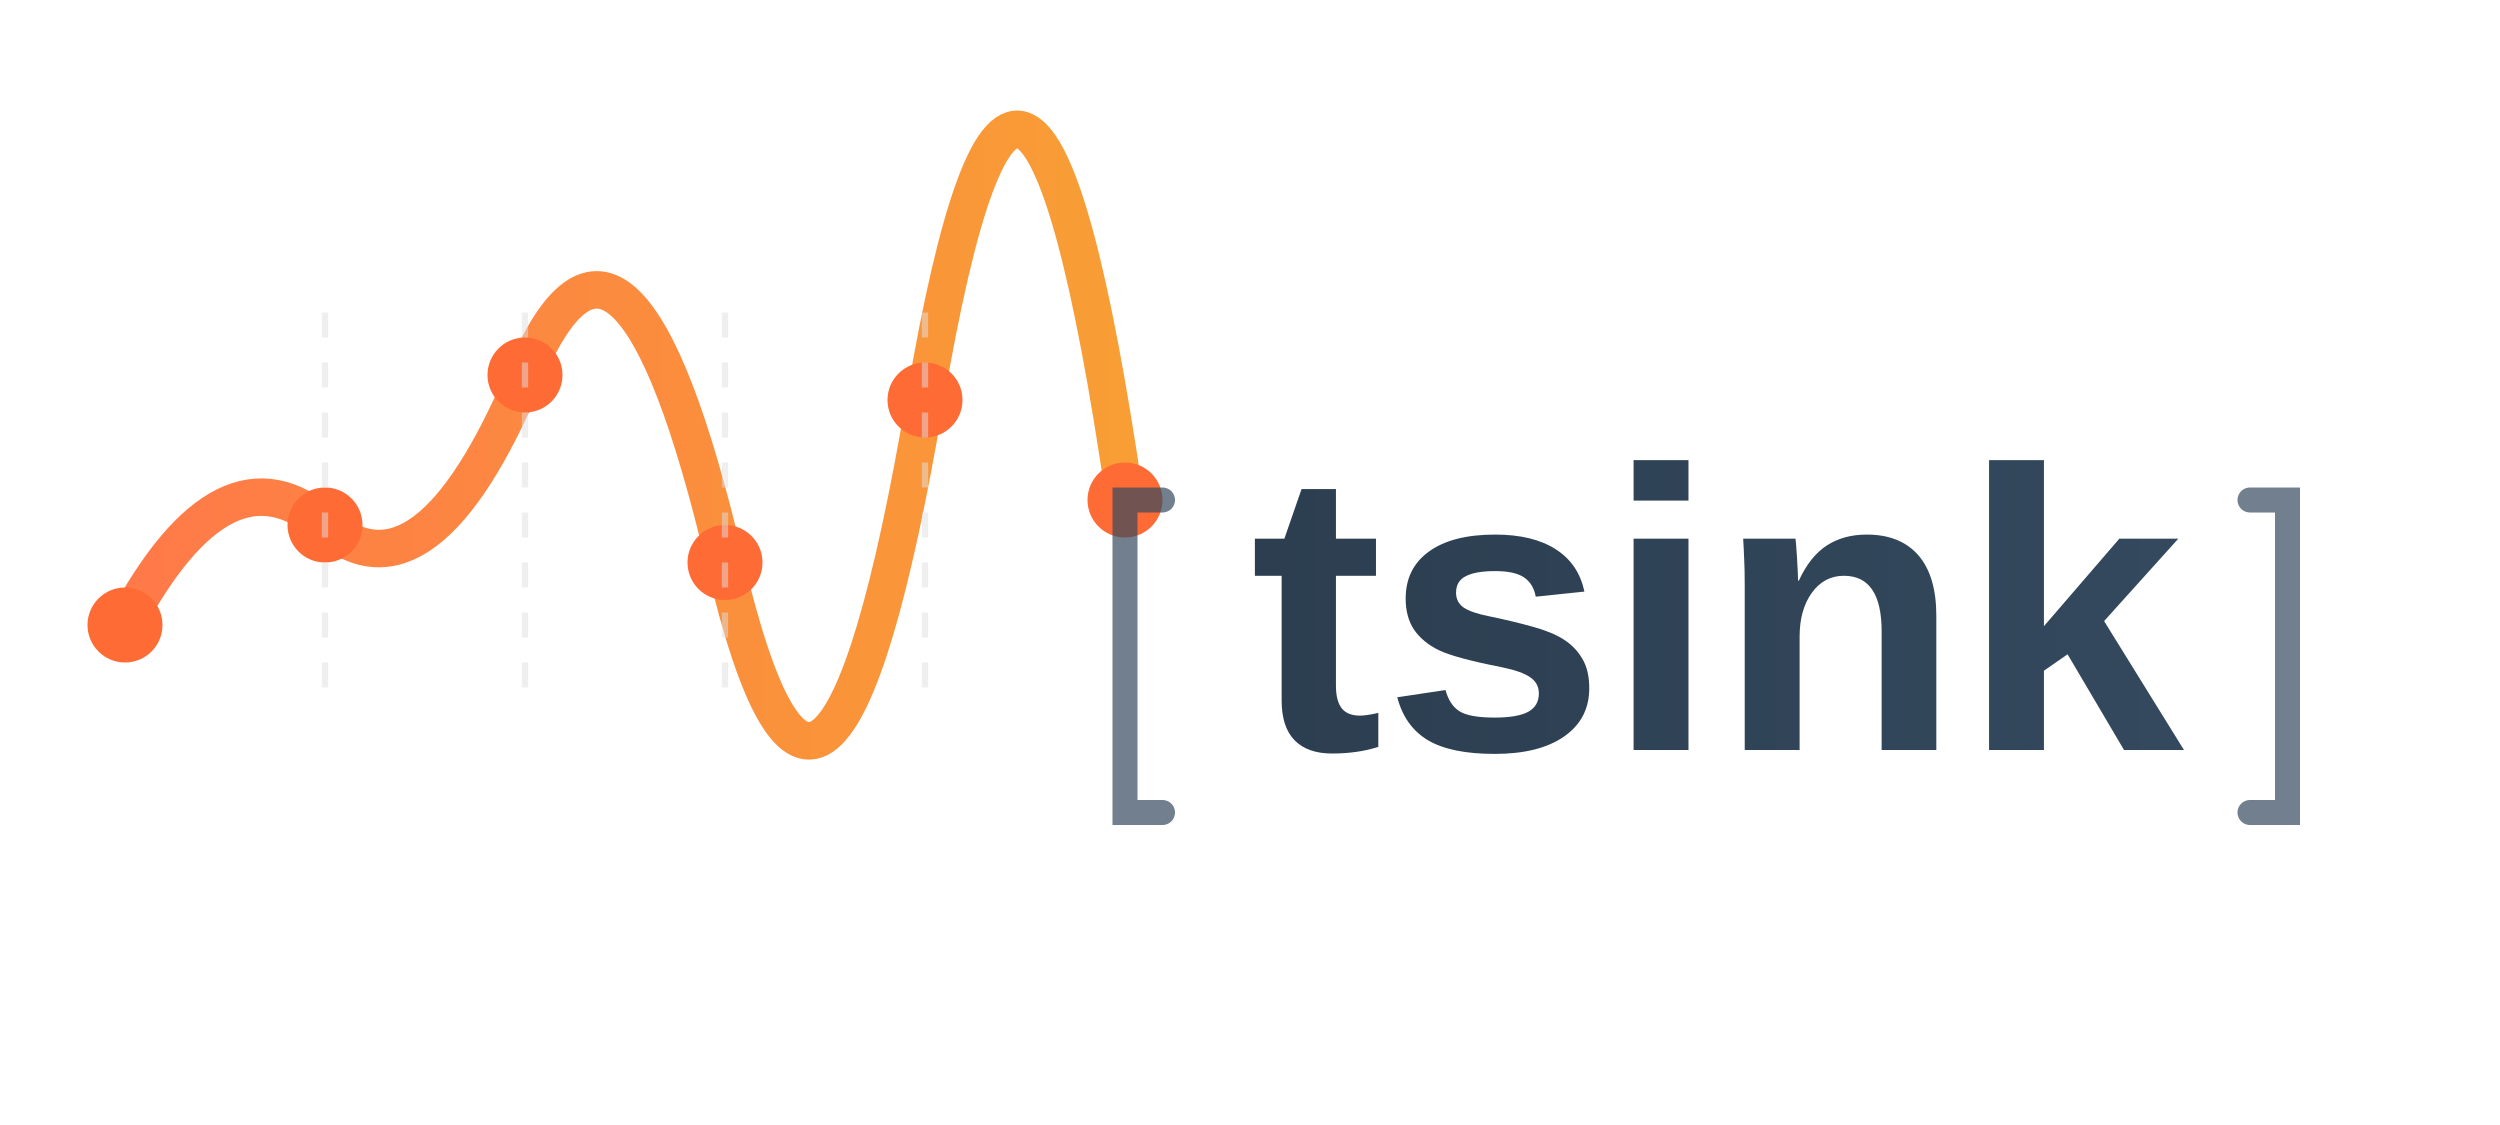
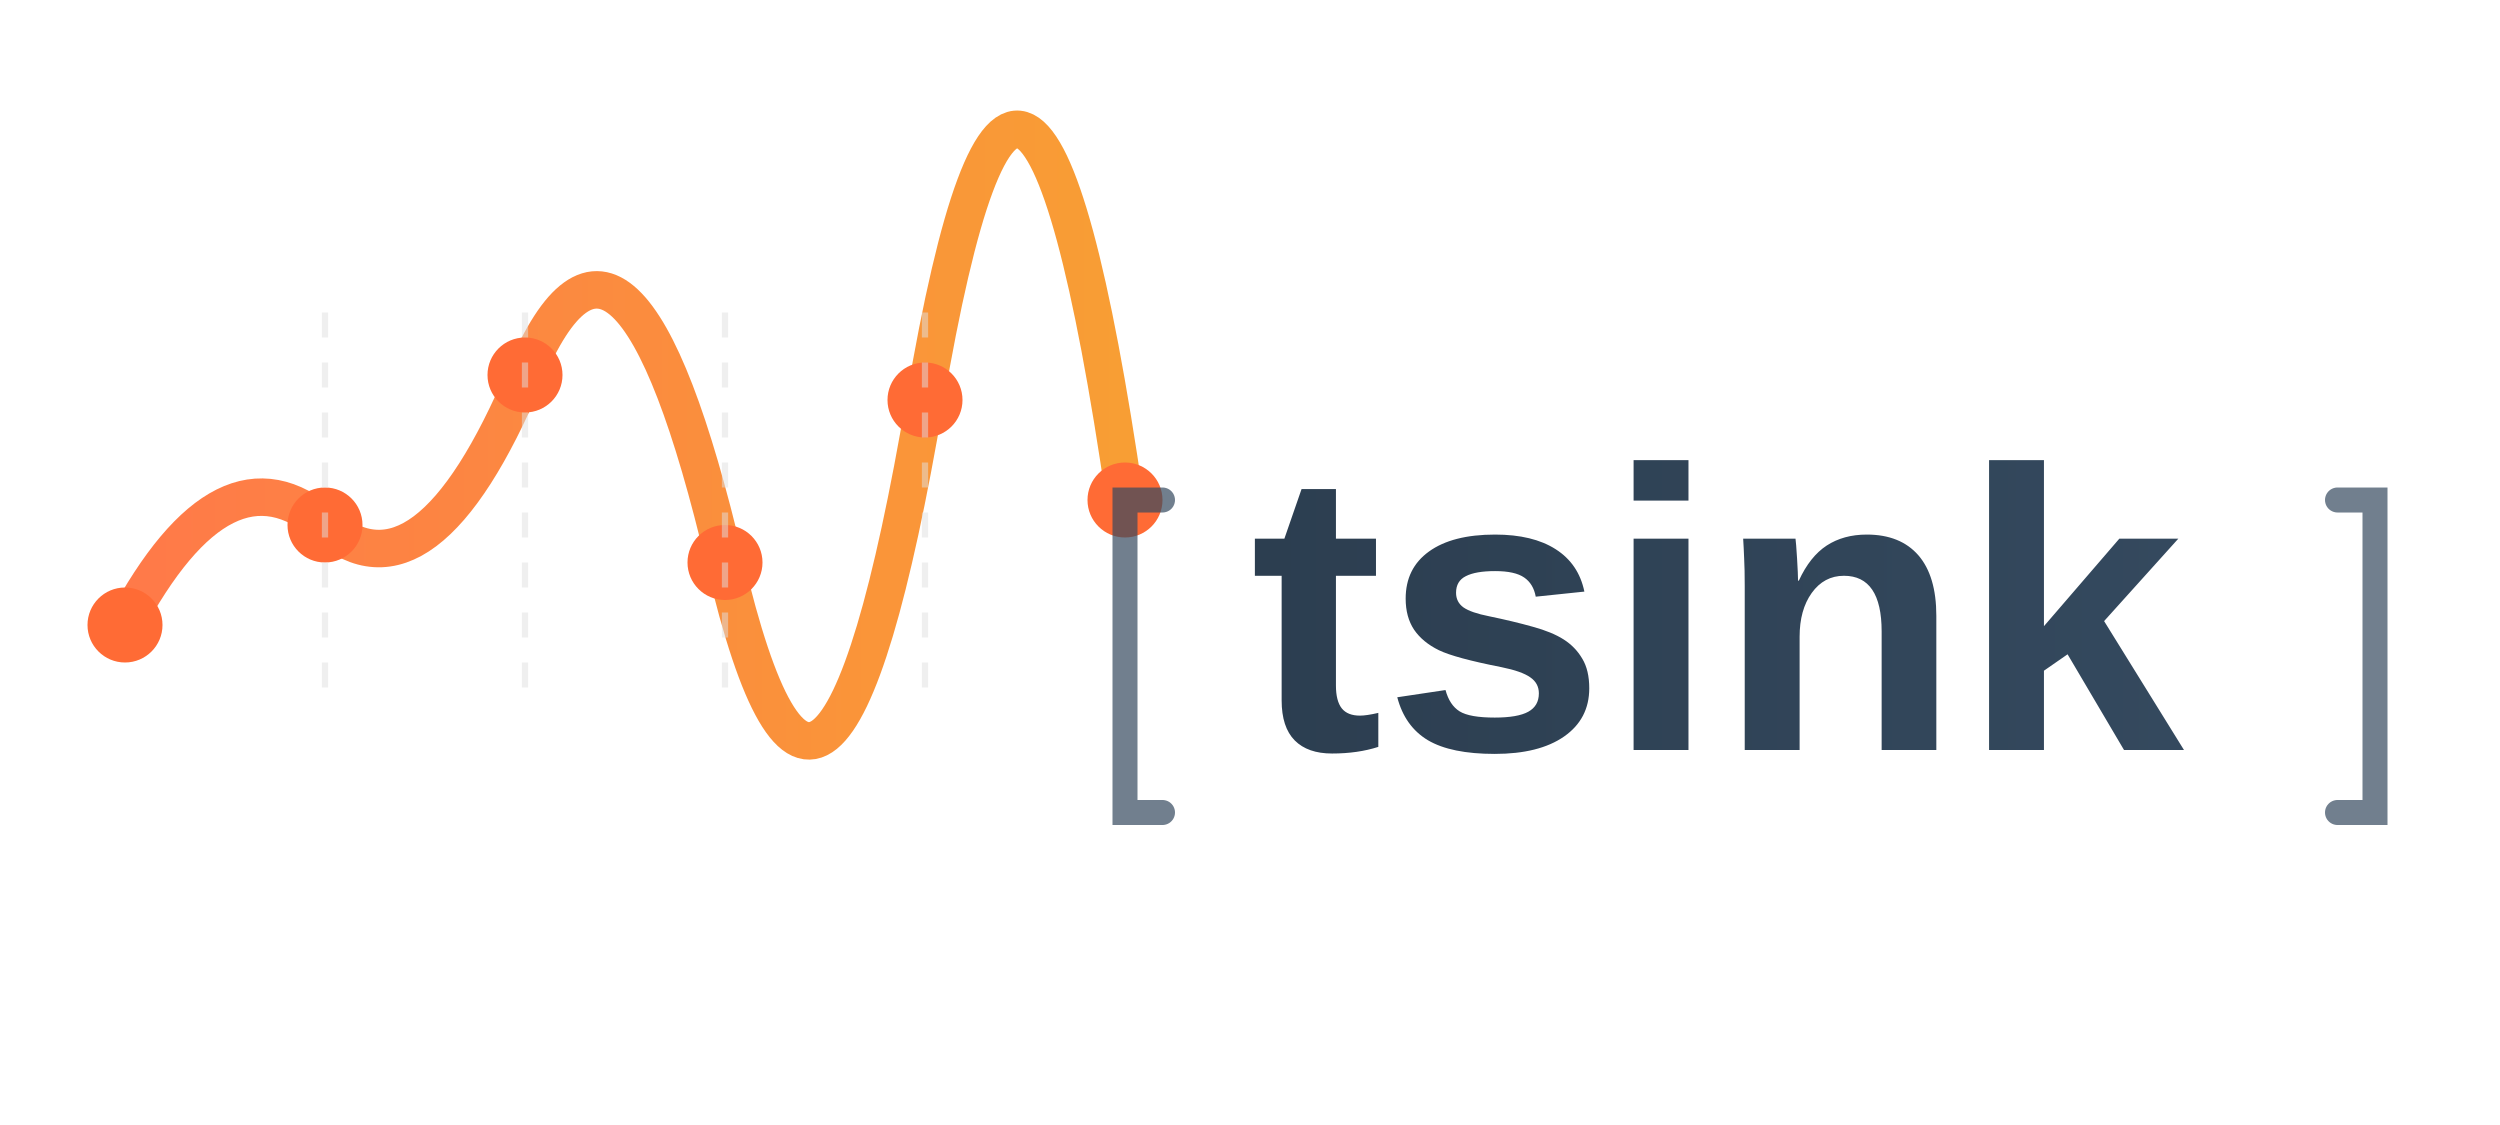
<svg xmlns="http://www.w3.org/2000/svg" viewBox="0 -10 200 90">
  <defs>
    <linearGradient id="waveGradient" x1="0%" y1="0%" x2="100%" y2="0%">
      <stop offset="0%" style="stop-color:#ff6b35;stop-opacity:1" />
      <stop offset="100%" style="stop-color:#f7931e;stop-opacity:1" />
    </linearGradient>
    <linearGradient id="textGradient" x1="0%" y1="0%" x2="100%" y2="0%">
      <stop offset="0%" style="stop-color:#2c3e50;stop-opacity:1" />
      <stop offset="100%" style="stop-color:#34495e;stop-opacity:1" />
    </linearGradient>
    <filter id="shadow" x="-50%" y="-50%" width="200%" height="200%">
      <feGaussianBlur in="SourceAlpha" stdDeviation="2" />
      <feOffset dx="0" dy="2" result="offsetblur" />
      <feFlood flood-color="#000000" flood-opacity="0.2" />
      <feComposite in2="offsetblur" operator="in" />
      <feMerge>
        <feMergeNode />
        <feMergeNode in="SourceGraphic" />
      </feMerge>
    </filter>
  </defs>
  <g transform="translate(10, 40)">
    <path d="M 0,0 Q 8,-15 16,-8 T 32,-20 T 48,-5 T 64,-18 T 80,-10" stroke="url(#waveGradient)" stroke-width="3" fill="none" stroke-linecap="round" opacity="0.9" />
    <circle cx="0" cy="0" r="3" fill="#ff6b35" />
    <circle cx="16" cy="-8" r="3" fill="#ff6b35" />
    <circle cx="32" cy="-20" r="3" fill="#ff6b35" />
    <circle cx="48" cy="-5" r="3" fill="#ff6b35" />
    <circle cx="64" cy="-18" r="3" fill="#ff6b35" />
    <circle cx="80" cy="-10" r="3" fill="#ff6b35" />
    <line x1="16" y1="5" x2="16" y2="-25" stroke="#e0e0e0" stroke-width="0.5" stroke-dasharray="2,2" opacity="0.5" />
    <line x1="32" y1="5" x2="32" y2="-25" stroke="#e0e0e0" stroke-width="0.5" stroke-dasharray="2,2" opacity="0.5" />
    <line x1="48" y1="5" x2="48" y2="-25" stroke="#e0e0e0" stroke-width="0.5" stroke-dasharray="2,2" opacity="0.5" />
    <line x1="64" y1="5" x2="64" y2="-25" stroke="#e0e0e0" stroke-width="0.5" stroke-dasharray="2,2" opacity="0.5" />
  </g>
  <text x="100" y="50" font-family="'Segoe UI', 'Arial', sans-serif" font-size="32" font-weight="600" fill="url(#textGradient)">
    tsink
  </text>
  <g transform="translate(93, 30)" opacity="0.7">
    <path d="M 0,0 L -3,0 L -3,25 L 0,25" stroke="#34495e" stroke-width="2" fill="none" stroke-linecap="round" />
  </g>
-   <g transform="translate(180, 30)" opacity="0.7">
+   <g transform="translate(187, 30)" opacity="0.7">
    <path d="M 0,0 L 3,0 L 3,25 L 0,25" stroke="#34495e" stroke-width="2" fill="none" stroke-linecap="round" />
  </g>
</svg>
